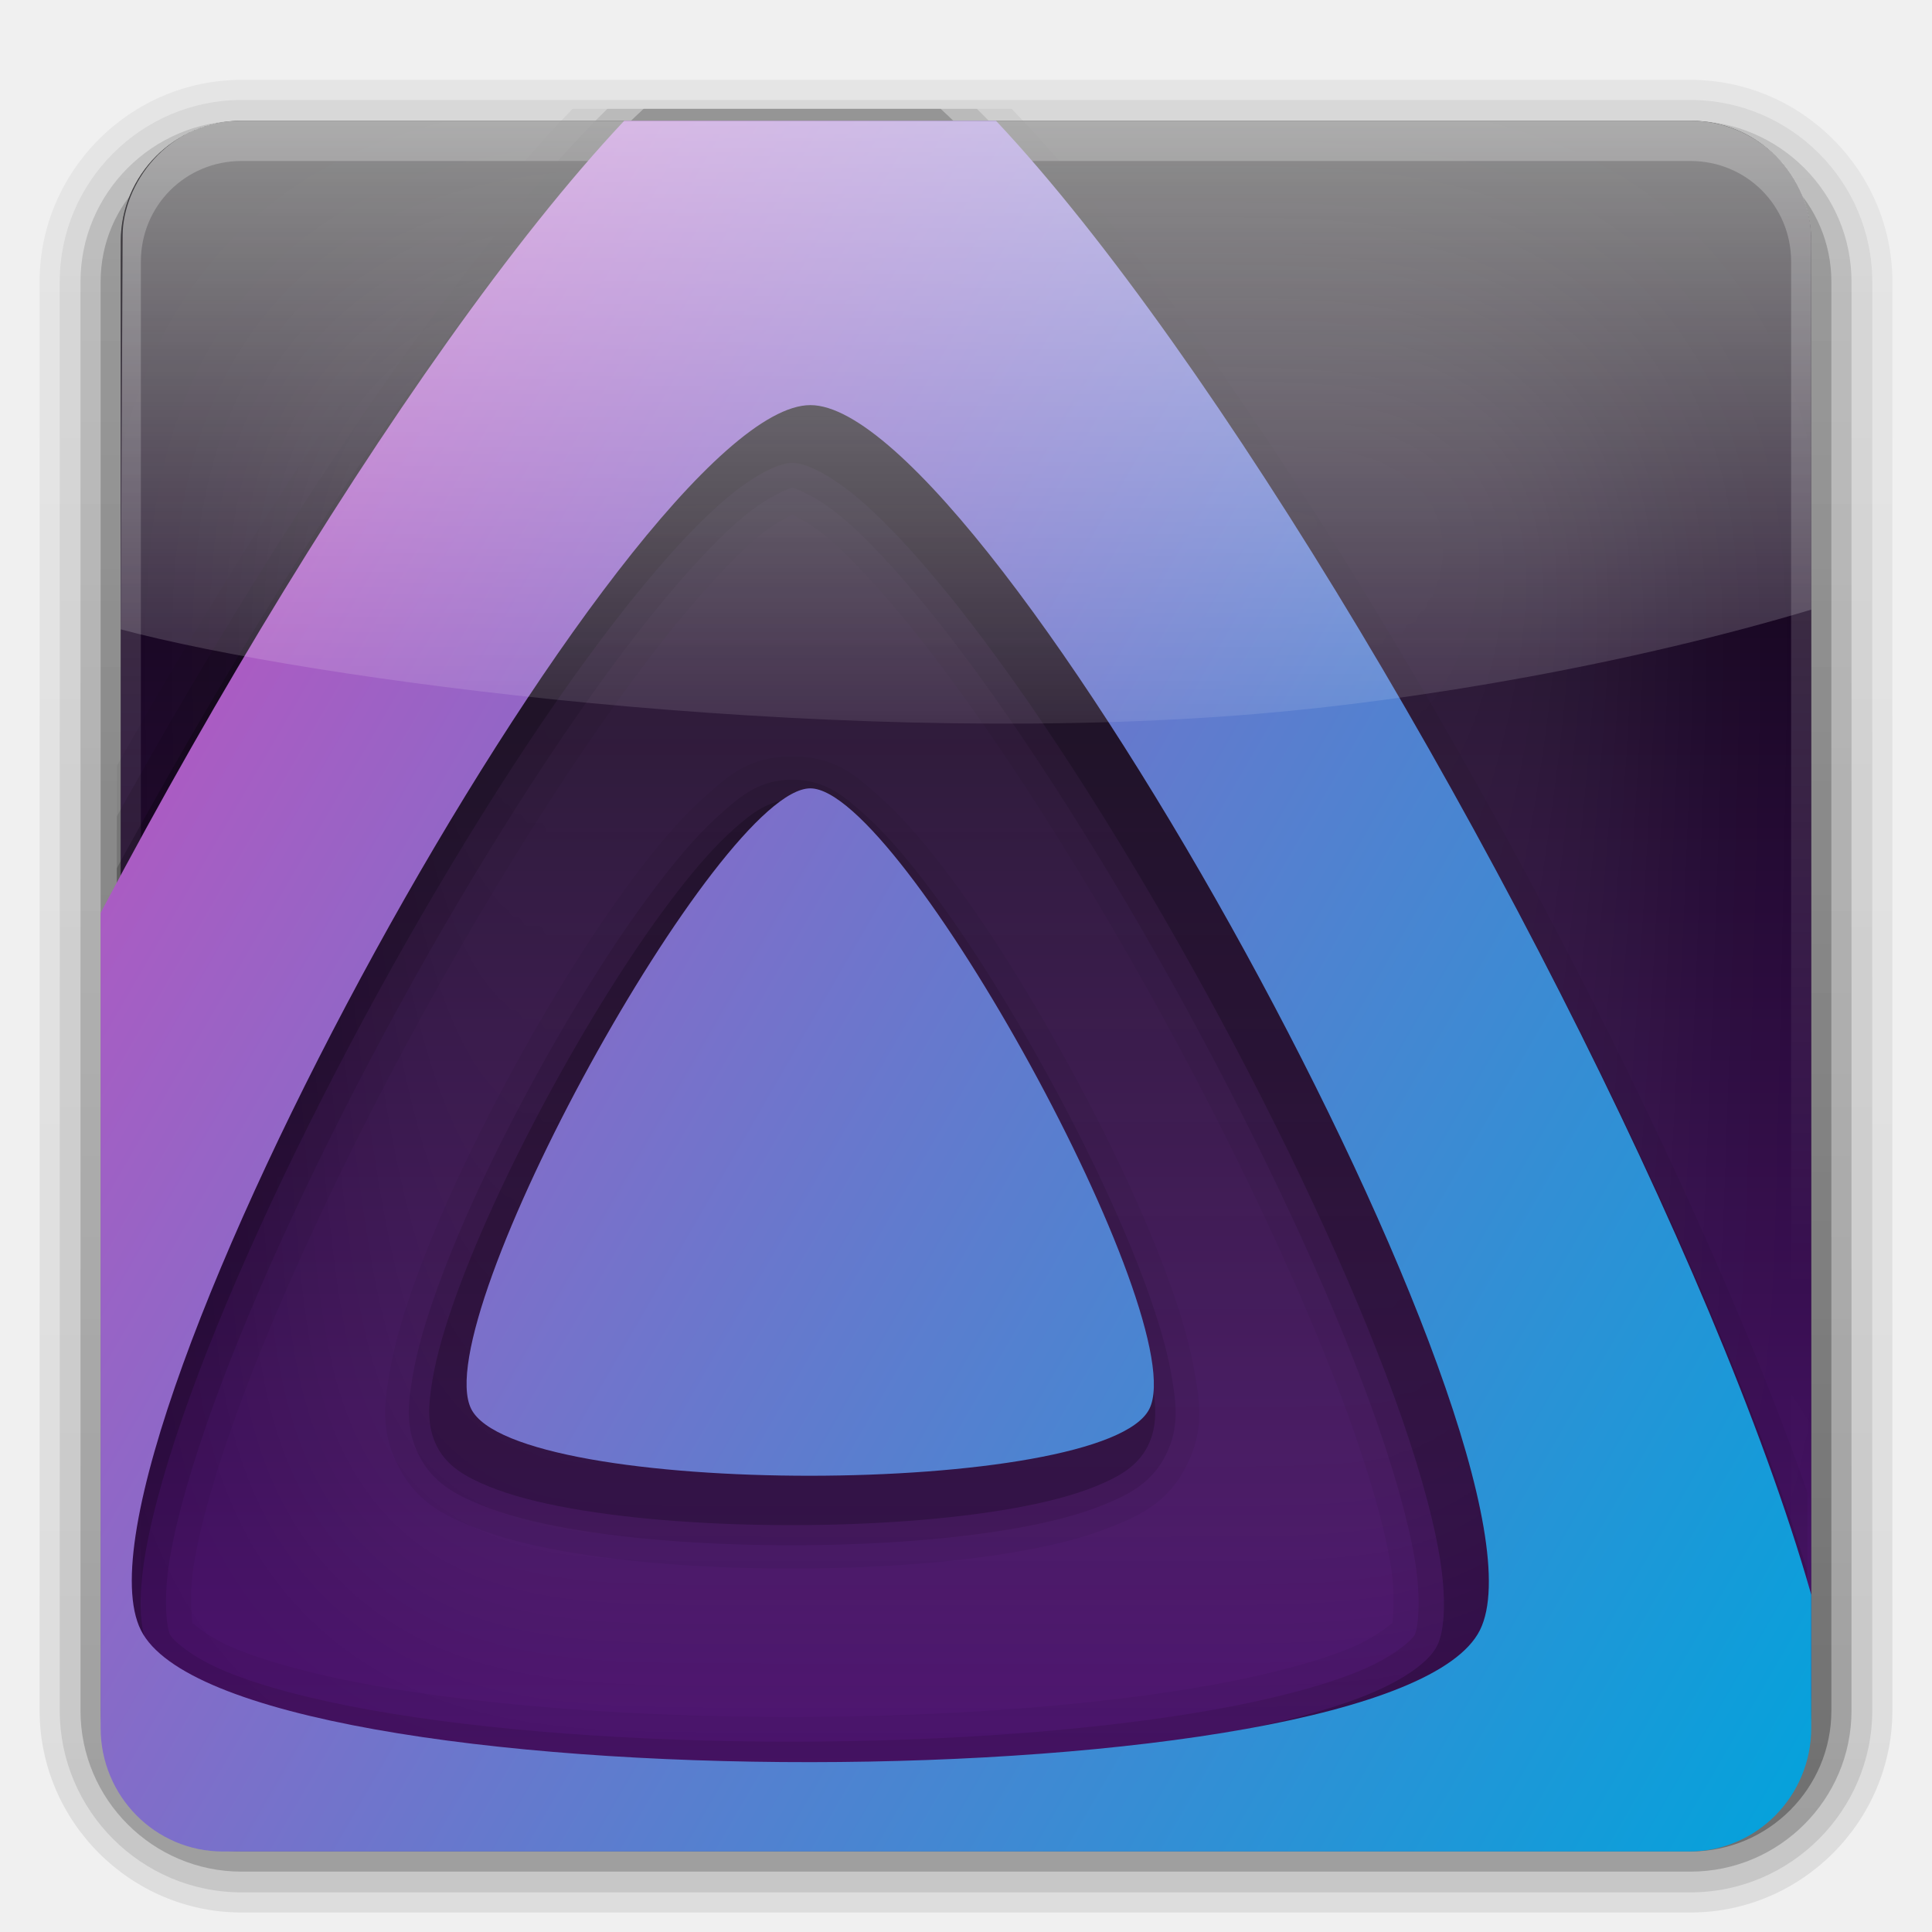
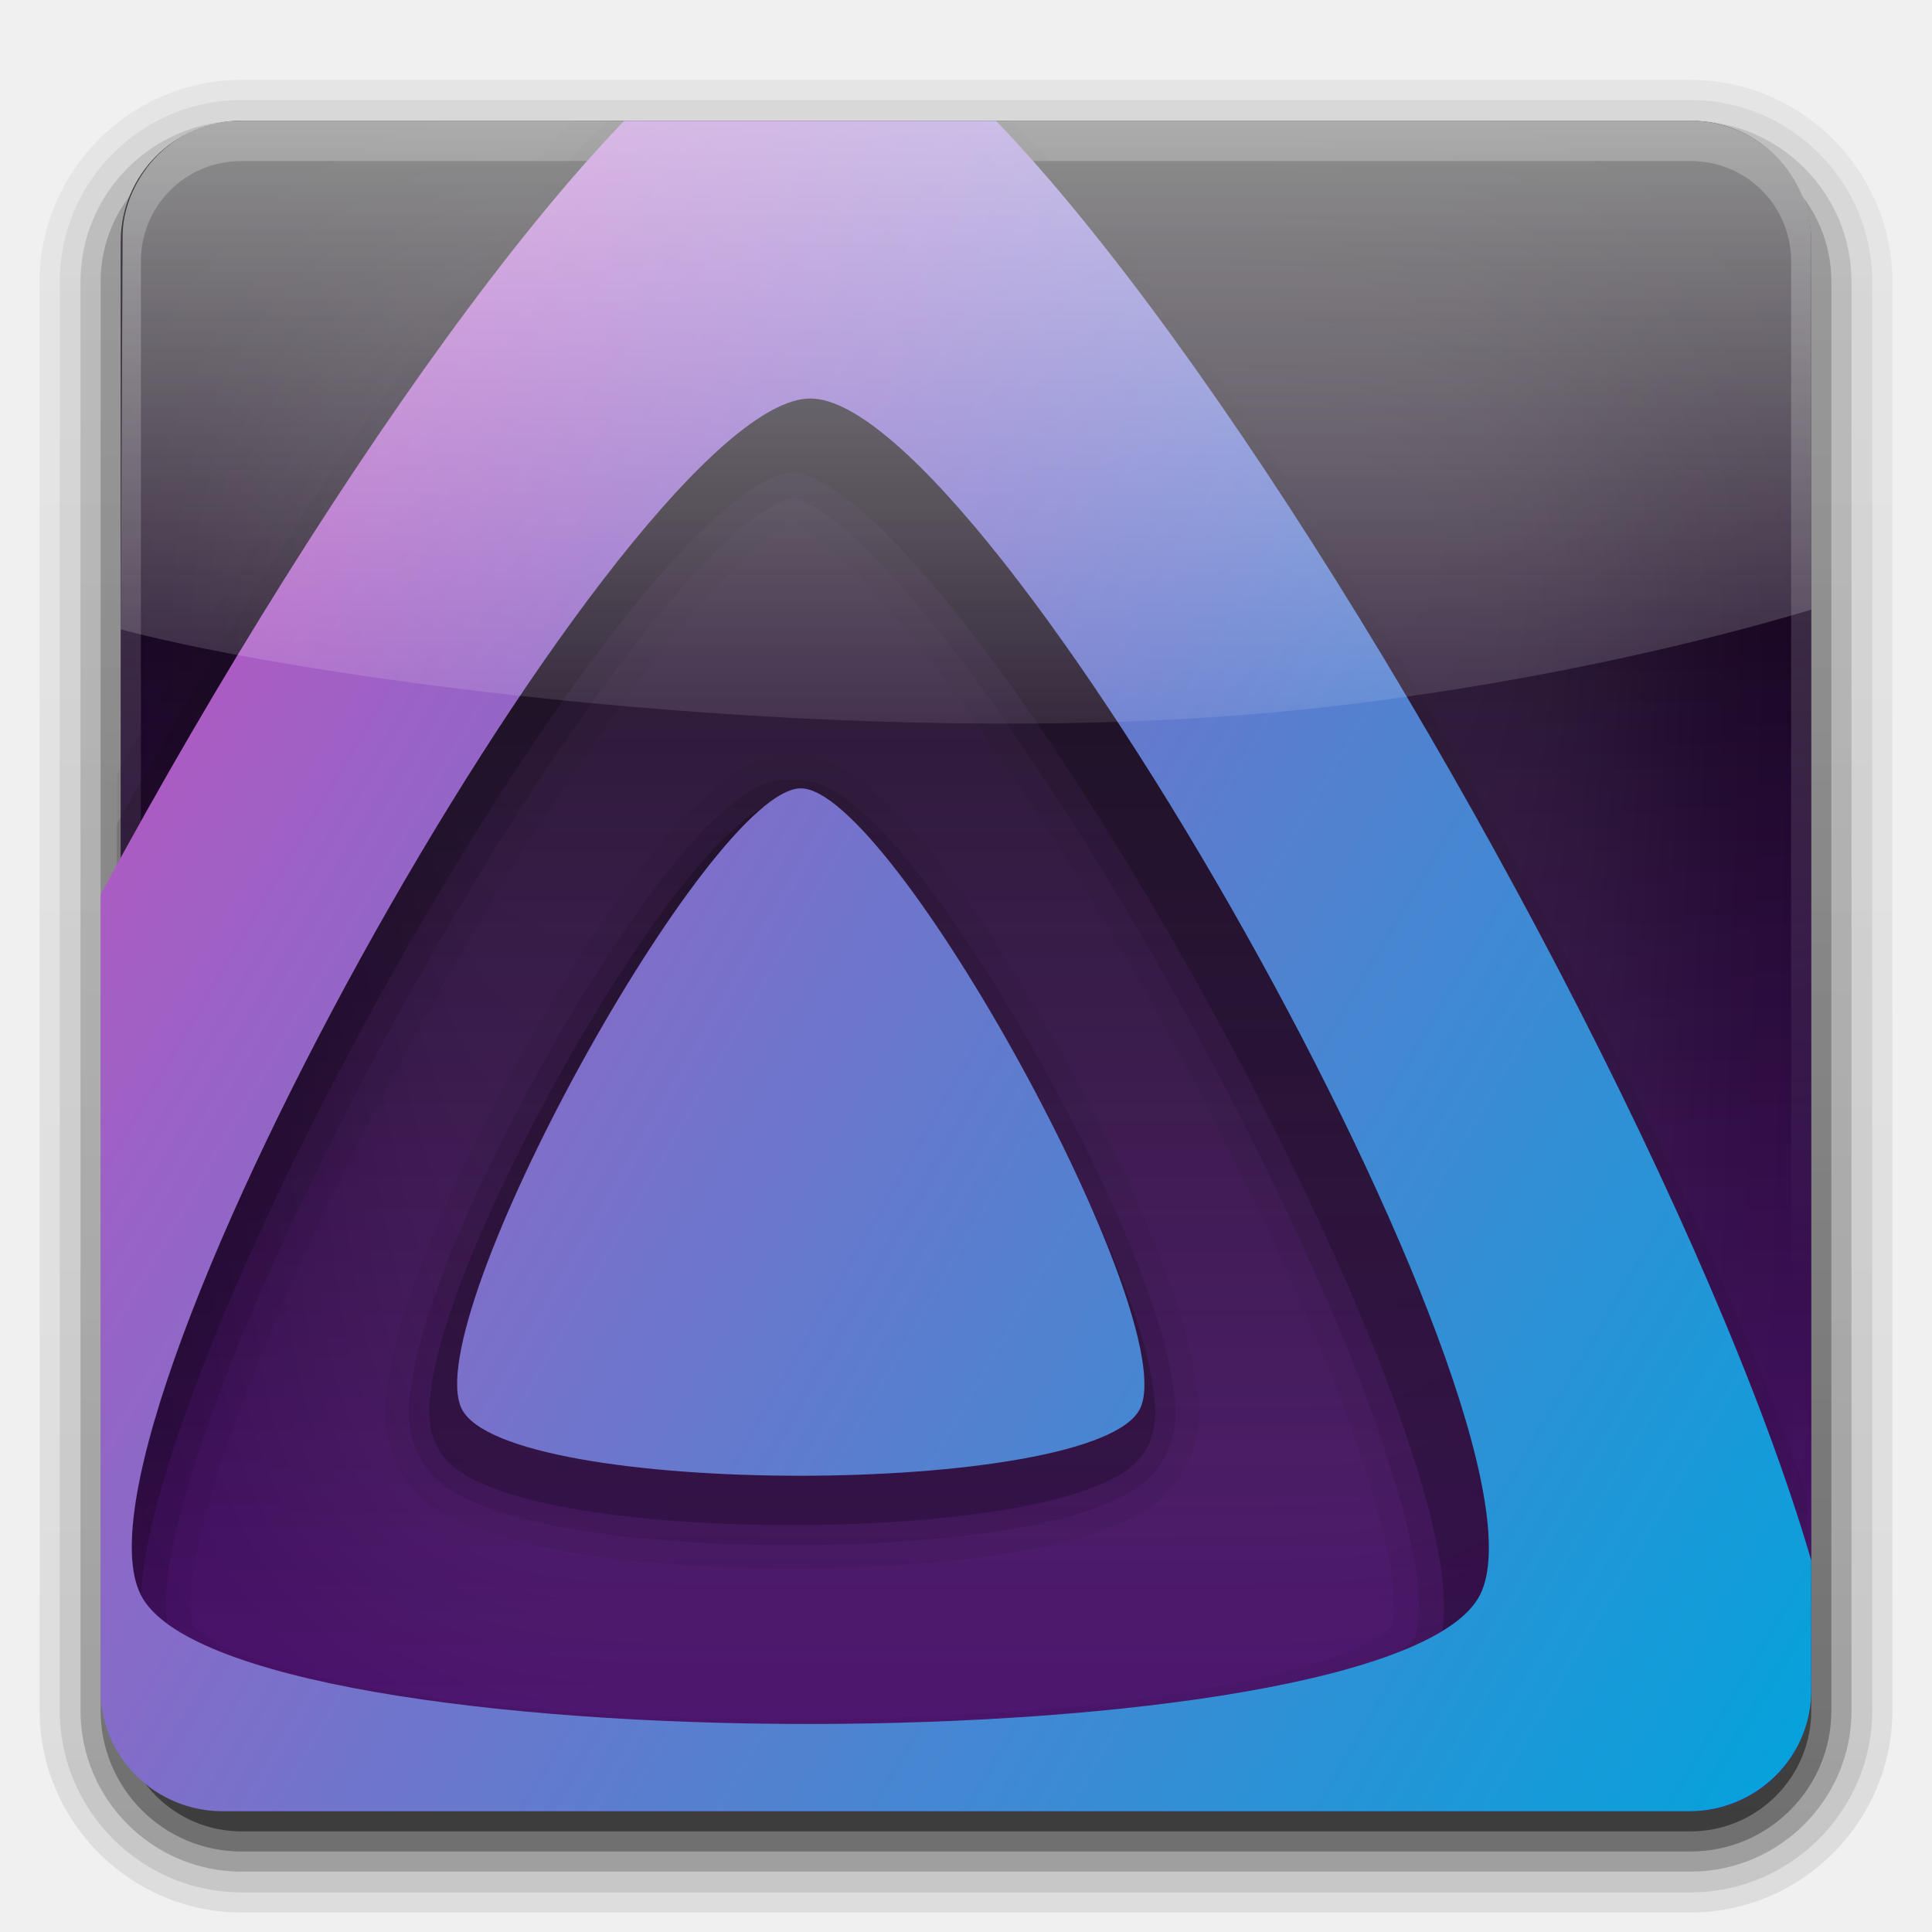
<svg xmlns="http://www.w3.org/2000/svg" xmlns:xlink="http://www.w3.org/1999/xlink" version="1.0" width="96" height="96" id="svg2408" xml:space="preserve">
  <defs id="defs2410">
    <linearGradient id="linearGradient15">
      <stop id="stop14" style="stop-color:#501474;stop-opacity:1;" offset="0" />
      <stop id="stop15" style="stop-color:#000000;stop-opacity:1;" offset="1" />
    </linearGradient>
    <linearGradient x1="45.448" y1="92.54" x2="45.448" y2="7.017" id="ButtonShadow" gradientUnits="userSpaceOnUse" gradientTransform="scale(1.005865,0.994169)">
      <stop id="stop3750" style="stop-color:#000000;stop-opacity:1" offset="0" />
      <stop id="stop3752" style="stop-color:#000000;stop-opacity:0.588" offset="1" />
    </linearGradient>
    <linearGradient id="linearGradient3737">
      <stop id="stop3739" style="stop-color:#ffffff;stop-opacity:1" offset="0" />
      <stop id="stop3741" style="stop-color:#ffffff;stop-opacity:0" offset="1" />
    </linearGradient>
    <filter color-interpolation-filters="sRGB" id="filter3174" x="-0.048" y="-0.048" width="1.095" height="1.097">
      <feGaussianBlur id="feGaussianBlur3176" stdDeviation="1.71" />
    </filter>
    <linearGradient x1="36.357" y1="6" x2="36.357" y2="63.893" id="linearGradient3188" xlink:href="#linearGradient3737" gradientUnits="userSpaceOnUse" />
    <filter x="-0.196" y="-0.196" width="1.392" height="1.392" color-interpolation-filters="sRGB" id="filter3794">
      <feGaussianBlur id="feGaussianBlur3796" stdDeviation="5.28" />
    </filter>
    <linearGradient x1="48" y1="20.221" x2="48" y2="138.661" id="linearGradient3613" xlink:href="#linearGradient3737" gradientUnits="userSpaceOnUse" />
    <radialGradient cx="48" cy="90.172" r="42" fx="48" fy="90.172" id="radialGradient3619" xlink:href="#linearGradient3737" gradientUnits="userSpaceOnUse" gradientTransform="matrix(1.157313,0,0,0.9959077,-7.551021,0.1971319)" />
    <clipPath id="clipPath3613">
      <rect width="84" height="84" rx="6" ry="6" x="6" y="6" id="rect3615" style="fill:#ffffff;fill-opacity:1;fill-rule:nonzero;stroke:none" />
    </clipPath>
    <linearGradient x1="45.448" y1="92.54" x2="45.448" y2="7.017" id="ButtonShadow-0" gradientUnits="userSpaceOnUse" gradientTransform="matrix(1.005865,0,0,0.994169,100,0)">
      <stop id="stop3750-8" style="stop-color:#000000;stop-opacity:1" offset="0" />
      <stop id="stop3752-5" style="stop-color:#000000;stop-opacity:0.588" offset="1" />
    </linearGradient>
    <linearGradient x1="32.251" y1="6.132" x2="32.251" y2="90.239" id="linearGradient3780" xlink:href="#ButtonShadow-0" gradientUnits="userSpaceOnUse" gradientTransform="matrix(1.02381,0,0,1.011905,-1.142857,-98.07143)" />
    <linearGradient x1="32.251" y1="6.132" x2="32.251" y2="90.239" id="linearGradient3772" xlink:href="#ButtonShadow-0" gradientUnits="userSpaceOnUse" gradientTransform="matrix(1.02381,0,0,1.011905,-1.142857,-98.07143)" />
    <linearGradient x1="32.251" y1="6.132" x2="32.251" y2="90.239" id="linearGradient3725" xlink:href="#ButtonShadow-0" gradientUnits="userSpaceOnUse" gradientTransform="matrix(1.02381,0,0,1.011905,-1.142857,-98.07143)" />
    <linearGradient x1="32.251" y1="6.132" x2="32.251" y2="90.239" id="linearGradient3721" xlink:href="#ButtonShadow-0" gradientUnits="userSpaceOnUse" gradientTransform="translate(0,-97)" />
    <linearGradient x1="32.251" y1="6.132" x2="32.251" y2="90.239" id="linearGradient3026" xlink:href="#ButtonShadow-0" gradientUnits="userSpaceOnUse" gradientTransform="matrix(1.02381,0,0,1.011905,-1.142857,-98.07143)" />
    <linearGradient x1="6" y1="48" x2="90" y2="48" id="linearGradient3849" xlink:href="#linearGradient15" gradientUnits="userSpaceOnUse" gradientTransform="translate(-96,0)" />
    <linearGradient id="linearGradient3843-5">
      <stop id="stop3845-0" style="stop-color:#65216c;stop-opacity:1" offset="0" />
      <stop id="stop3847-4" style="stop-color:#982ea4;stop-opacity:1" offset="1" />
    </linearGradient>
    <clipPath clipPathUnits="userSpaceOnUse" id="clipPath22">
      <rect width="84" height="84" rx="6" ry="6" x="-90" y="6" transform="rotate(-90)" id="rect22" style="display:inline;opacity:1;fill:url(#linearGradient22);fill-opacity:1;fill-rule:nonzero;stroke:none" />
    </clipPath>
    <linearGradient xlink:href="#linearGradient3843-5" id="linearGradient22" gradientUnits="userSpaceOnUse" gradientTransform="translate(-96)" x1="6" y1="48" x2="90" y2="48" />
    <clipPath clipPathUnits="userSpaceOnUse" id="clipPath23">
      <rect width="84" height="84" rx="6" ry="6" x="-90" y="6" transform="rotate(-90)" id="rect23" style="display:inline;opacity:1;fill:url(#linearGradient23);fill-opacity:1;fill-rule:nonzero;stroke:none" />
    </clipPath>
    <linearGradient xlink:href="#linearGradient3843-5" id="linearGradient23" gradientUnits="userSpaceOnUse" gradientTransform="translate(-96)" x1="6" y1="48" x2="90" y2="48" />
    <clipPath clipPathUnits="userSpaceOnUse" id="clipPath24">
      <rect width="84" height="84" rx="6" ry="6" x="-90" y="6" transform="rotate(-90)" id="rect24" style="display:inline;opacity:1;fill:url(#linearGradient24);fill-opacity:1;fill-rule:nonzero;stroke:none" />
    </clipPath>
    <linearGradient xlink:href="#linearGradient3843-5" id="linearGradient24" gradientUnits="userSpaceOnUse" gradientTransform="translate(-96)" x1="6" y1="48" x2="90" y2="48" />
-     <linearGradient y2="20.914" x2="19.249" y1="-1.478" x1="19.249" gradientTransform="matrix(2.333332,0,0,2.135959,-3.333335,-2.484996)" gradientUnits="userSpaceOnUse" id="linearGradient3053" xlink:href="#linearGradient3737" />
+     <linearGradient y2="20.914" x2="19.249" y1="-1.478" x1="19.249" gradientTransform="matrix(2.333332,0,0,2.135959,-3.333341,-2.484996)" gradientUnits="userSpaceOnUse" id="linearGradient3053" xlink:href="#linearGradient3737" />
    <linearGradient id="B" gradientUnits="userSpaceOnUse" x1="126.15" y1="219.32" x2="457.68" y2="410.73">
      <stop offset="0%" stop-color="#aa5cc3" id="stop1" />
      <stop offset="100%" stop-color="#00a4dc" id="stop2" />
    </linearGradient>
    <linearGradient xlink:href="#B" id="linearGradient1" gradientUnits="userSpaceOnUse" x1="126.15" y1="219.32" x2="457.68" y2="410.73" gradientTransform="matrix(0.3575522,0,0,0.3575522,-56.80888,-29.69158)" />
    <linearGradient xlink:href="#B" id="linearGradient2" gradientUnits="userSpaceOnUse" x1="126.15" y1="219.32" x2="457.68" y2="410.73" gradientTransform="matrix(0.3575522,0,0,0.3575522,-56.80888,-29.69158)" />
    <clipPath clipPathUnits="userSpaceOnUse" id="clipPath34">
      <rect width="119.471" height="118.082" rx="8.534" ry="8.434" x="-118.52" y="-14.253" transform="rotate(-90)" id="rect34" style="display:inline;fill:#527eb2;fill-opacity:1;fill-rule:nonzero;stroke:none;stroke-width:1.414" />
    </clipPath>
    <clipPath clipPathUnits="userSpaceOnUse" id="clipPath35">
      <rect width="119.471" height="118.082" rx="8.534" ry="8.434" x="-118.52" y="-14.253" transform="rotate(-90)" id="rect35" style="display:inline;fill:#527eb2;fill-opacity:1;fill-rule:nonzero;stroke:none;stroke-width:1.414" />
    </clipPath>
    <clipPath clipPathUnits="userSpaceOnUse" id="clipPath36">
      <rect width="119.471" height="118.082" rx="8.534" ry="8.434" x="-118.52" y="-14.253" transform="rotate(-90)" id="rect36" style="display:inline;fill:#527eb2;fill-opacity:1;fill-rule:nonzero;stroke:none;stroke-width:1.414" />
    </clipPath>
    <clipPath clipPathUnits="userSpaceOnUse" id="clipPath37">
      <rect width="119.471" height="118.082" rx="8.534" ry="8.434" x="-118.52" y="-14.253" transform="rotate(-90)" id="rect37" style="display:inline;fill:#527eb2;fill-opacity:1;fill-rule:nonzero;stroke:none;stroke-width:1.414" />
    </clipPath>
    <clipPath clipPathUnits="userSpaceOnUse" id="clipPath38">
      <rect width="118.477" height="118.477" rx="8.463" ry="8.463" x="-113.525" y="-22.747" transform="rotate(-90)" id="rect38" style="display:inline;fill:#000000;fill-opacity:1;fill-rule:nonzero;stroke:none;stroke-width:1.41" />
    </clipPath>
    <clipPath clipPathUnits="userSpaceOnUse" id="clipPath39">
      <rect width="118.477" height="118.477" rx="8.463" ry="8.463" x="-113.525" y="-22.747" transform="rotate(-90)" id="rect39" style="display:inline;fill:#000000;fill-opacity:1;fill-rule:nonzero;stroke:none;stroke-width:1.41" />
    </clipPath>
    <clipPath clipPathUnits="userSpaceOnUse" id="clipPath40">
      <rect width="118.477" height="118.477" rx="8.463" ry="8.463" x="-113.525" y="-22.747" transform="rotate(-90)" id="rect40" style="display:inline;fill:#000000;fill-opacity:1;fill-rule:nonzero;stroke:none;stroke-width:1.41" />
    </clipPath>
    <clipPath clipPathUnits="userSpaceOnUse" id="clipPath41">
      <rect width="118.477" height="118.477" rx="8.463" ry="8.463" x="-113.525" y="-22.747" transform="rotate(-90)" id="rect41" style="display:inline;fill:#000000;fill-opacity:1;fill-rule:nonzero;stroke:none;stroke-width:1.41" />
    </clipPath>
    <clipPath clipPathUnits="userSpaceOnUse" id="clipPath42">
      <rect width="118.477" height="118.477" rx="8.463" ry="8.463" x="-113.525" y="-22.747" transform="rotate(-90)" id="rect42" style="display:inline;fill:#000000;fill-opacity:1;fill-rule:nonzero;stroke:none;stroke-width:1.41" />
    </clipPath>
    <clipPath clipPathUnits="userSpaceOnUse" id="clipPath43">
      <rect width="118.477" height="118.477" rx="8.463" ry="8.463" x="-113.525" y="-22.747" transform="rotate(-90)" id="rect43" style="display:inline;fill:#000000;fill-opacity:1;fill-rule:nonzero;stroke:none;stroke-width:1.41" />
    </clipPath>
  </defs>
  <g id="layer3" style="display:inline">
    <path d="m 12,-95.031 c -5.511,0 -10.031,4.52 -10.031,10.031 v 71 c 0,5.511 4.52,10.031 10.031,10.031 h 72 c 5.511,0 10.031,-4.52 10.031,-10.031 v -71 c 0,-5.511 -4.52,-10.031 -10.031,-10.031 z" transform="scale(1,-1)" id="path3786" style="display:inline;opacity:0.08;fill:url(#linearGradient3026);fill-opacity:1;fill-rule:nonzero;stroke:none" />
    <path d="m 12,-94.031 c -4.972,0 -9.031,4.06 -9.031,9.031 v 71 c 0,4.972 4.06,9.031 9.031,9.031 h 72 c 4.972,0 9.031,-4.06 9.031,-9.031 v -71 c 0,-4.972 -4.06,-9.031 -9.031,-9.031 z" transform="scale(1,-1)" id="path3778" style="display:inline;opacity:0.1;fill:url(#linearGradient3780);fill-opacity:1;fill-rule:nonzero;stroke:none" />
    <path d="m 12,-93 c -4.409,0 -8,3.591 -8,8 v 71 c 0,4.409 3.591,8 8,8 h 72 c 4.409,0 8,-3.591 8,-8 v -71 c 0,-4.409 -3.591,-8 -8,-8 z" transform="scale(1,-1)" id="path3770" style="display:inline;opacity:0.2;fill:url(#linearGradient3772);fill-opacity:1;fill-rule:nonzero;stroke:none" />
    <rect width="86" height="85" rx="7" ry="7" x="5" y="-92" transform="scale(1,-1)" id="rect3723" style="display:inline;opacity:0.3;fill:url(#linearGradient3725);fill-opacity:1;fill-rule:nonzero;stroke:none" />
    <rect width="84" height="84" rx="6" ry="6" x="6" y="-91" transform="scale(1,-1)" id="rect3716" style="display:inline;opacity:0.45;fill:url(#linearGradient3721);fill-opacity:1;fill-rule:nonzero;stroke:none" />
  </g>
  <g id="layer1" style="display:inline">
    <rect width="84" height="84" rx="6" ry="6" x="-90" y="6" transform="rotate(-90)" id="rect2419" style="display:inline;fill:url(#linearGradient3849);fill-opacity:1;fill-rule:nonzero;stroke:none" />
    <path d="M 12,6 C 8.676,6 6,8.676 6,12 v 2 68 2 c 0,0.335 0.041,0.651 0.094,0.969 0.049,0.296 0.097,0.597 0.188,0.875 0.01,0.03 0.021,0.064 0.031,0.094 0.099,0.288 0.235,0.547 0.375,0.812 0.145,0.274 0.316,0.536 0.5,0.781 0.184,0.246 0.374,0.473 0.594,0.688 0.44,0.428 0.943,0.815 1.5,1.094 0.279,0.14 0.573,0.247 0.875,0.344 -0.256,-0.1 -0.487,-0.236 -0.719,-0.375 -0.007,-0.004 -0.024,0.004 -0.031,0 -0.032,-0.019 -0.062,-0.043 -0.094,-0.062 -0.12,-0.077 -0.231,-0.164 -0.344,-0.25 -0.106,-0.081 -0.213,-0.161 -0.312,-0.25 C 8.478,88.557 8.309,88.373 8.156,88.188 8.049,88.057 7.938,87.922 7.844,87.781 7.819,87.743 7.805,87.695 7.781,87.656 7.716,87.553 7.651,87.452 7.594,87.344 7.493,87.149 7.388,86.928 7.312,86.719 7.305,86.697 7.289,86.678 7.281,86.656 7.249,86.564 7.245,86.469 7.219,86.375 7.188,86.268 7.148,86.172 7.125,86.062 7.052,85.721 7,85.364 7,85 V 83 15 13 C 7,10.218 9.218,8 12,8 h 2 68 2 c 2.782,0 5,2.218 5,5 v 2 68 2 c 0,0.364 -0.052,0.721 -0.125,1.062 -0.044,0.207 -0.088,0.398 -0.156,0.594 -0.008,0.022 -0.023,0.041 -0.031,0.062 -0.063,0.174 -0.138,0.367 -0.219,0.531 -0.042,0.083 -0.079,0.17 -0.125,0.25 -0.055,0.097 -0.127,0.188 -0.188,0.281 -0.094,0.141 -0.205,0.276 -0.312,0.406 -0.143,0.174 -0.303,0.347 -0.469,0.5 -0.011,0.01 -0.02,0.021 -0.031,0.031 -0.138,0.126 -0.285,0.234 -0.438,0.344 -0.103,0.073 -0.204,0.153 -0.312,0.219 -0.007,0.004 -0.024,-0.004 -0.031,0 -0.232,0.139 -0.463,0.275 -0.719,0.375 0.302,-0.097 0.596,-0.204 0.875,-0.344 0.557,-0.279 1.06,-0.666 1.5,-1.094 0.22,-0.214 0.409,-0.442 0.594,-0.688 0.184,-0.246 0.355,-0.508 0.5,-0.781 0.14,-0.265 0.276,-0.525 0.375,-0.812 0.01,-0.031 0.021,-0.063 0.031,-0.094 0.09,-0.278 0.139,-0.579 0.188,-0.875 C 89.959,84.651 90,84.335 90,84 V 82 14 12 C 90,8.676 87.324,6 84,6 Z" id="rect3728" style="display:inline;opacity:0.25;fill:url(#linearGradient3188);fill-opacity:1;fill-rule:nonzero;stroke:none" />
    <path d="M 12,90 C 8.676,90 6,87.324 6,84 V 82 14 12 c 0,-0.335 0.041,-0.651 0.094,-0.969 0.049,-0.296 0.097,-0.597 0.188,-0.875 C 6.291,10.126 6.302,10.093 6.312,10.062 6.411,9.775 6.547,9.515 6.688,9.25 6.832,8.976 7.003,8.714 7.188,8.469 7.372,8.223 7.561,7.995 7.781,7.781 8.221,7.353 8.724,6.967 9.281,6.688 9.56,6.548 9.855,6.441 10.156,6.344 9.9,6.444 9.67,6.58 9.438,6.719 c -0.007,0.004 -0.024,-0.004 -0.031,0 -0.032,0.019 -0.062,0.043 -0.094,0.062 -0.12,0.077 -0.231,0.164 -0.344,0.25 -0.106,0.081 -0.213,0.161 -0.312,0.25 C 8.478,7.443 8.309,7.627 8.156,7.812 8.049,7.943 7.938,8.078 7.844,8.219 7.819,8.257 7.805,8.305 7.781,8.344 7.716,8.447 7.651,8.548 7.594,8.656 7.493,8.851 7.388,9.072 7.312,9.281 7.305,9.303 7.289,9.322 7.281,9.344 7.249,9.436 7.245,9.531 7.219,9.625 7.188,9.732 7.148,9.828 7.125,9.938 7.052,10.279 7,10.636 7,11 v 2 68 2 c 0,2.782 2.218,5 5,5 h 2 68 2 c 2.782,0 5,-2.218 5,-5 V 81 13 11 C 89,10.636 88.948,10.279 88.875,9.938 88.831,9.731 88.787,9.54 88.719,9.344 88.711,9.322 88.695,9.303 88.688,9.281 88.625,9.108 88.549,8.914 88.469,8.75 88.427,8.667 88.39,8.58 88.344,8.5 88.289,8.403 88.217,8.312 88.156,8.219 88.062,8.078 87.951,7.943 87.844,7.812 87.701,7.638 87.541,7.466 87.375,7.312 87.364,7.302 87.355,7.291 87.344,7.281 87.205,7.156 87.059,7.047 86.906,6.938 86.804,6.864 86.702,6.784 86.594,6.719 c -0.007,-0.004 -0.024,0.004 -0.031,0 -0.232,-0.139 -0.463,-0.275 -0.719,-0.375 0.302,0.097 0.596,0.204 0.875,0.344 0.557,0.279 1.06,0.666 1.5,1.094 0.22,0.214 0.409,0.442 0.594,0.688 0.184,0.246 0.355,0.508 0.5,0.781 0.14,0.265 0.276,0.525 0.375,0.812 0.01,0.031 0.021,0.063 0.031,0.094 0.09,0.278 0.139,0.579 0.188,0.875 C 89.959,11.349 90,11.665 90,12 v 2 68 2 c 0,3.324 -2.676,6 -6,6 z" id="path3615" style="display:inline;opacity:0.1;fill:url(#radialGradient3619);fill-opacity:1;fill-rule:nonzero;stroke:none" />
  </g>
  <g id="layer5" style="display:inline">
    <rect width="66" height="66" rx="12" ry="12" x="15" y="15" clip-path="url(#clipPath3613)" id="rect3171" style="display:inline;opacity:0.1;fill:url(#linearGradient3613);fill-opacity:1;fill-rule:nonzero;stroke:#ffffff;stroke-width:0.5;stroke-linecap:round;stroke-linejoin:miter;stroke-miterlimit:4;stroke-dasharray:none;stroke-dashoffset:0;stroke-opacity:1;filter:url(#filter3794)" />
  </g>
  <g id="g8" style="fill:#000000;fill-opacity:1" transform="translate(-0.1961761,-0.5924182)">
    <path id="path5" clip-path="url(#clipPath43)" style="opacity:0.1;fill:#000000;fill-opacity:1;stroke-width:0.358" d="m 24.594,42.064 c -2.293,0 -3.605,1.139 -4.99,2.363 -1.386,1.224 -2.767,2.801 -4.207,4.664 -2.88,3.727 -5.953,8.6 -8.74,13.68 -2.788,5.08 -5.275,10.338 -6.916,14.869 -0.82,2.266 -1.433,4.341 -1.752,6.225 -0.319,1.884 -0.539,3.594 0.422,5.52 0.994,1.992 2.638,2.804 4.373,3.514 1.735,0.71 3.758,1.216 6.043,1.625 4.57,0.817 10.169,1.197 15.783,1.193 5.614,-0.004 11.208,-0.392 15.771,-1.211 2.282,-0.41 4.301,-0.917 6.031,-1.623 1.73,-0.706 3.371,-1.504 4.365,-3.5 0.962,-1.931 0.728,-3.625 0.406,-5.502 -0.322,-1.877 -0.935,-3.948 -1.756,-6.211 -1.642,-4.525 -4.129,-9.784 -6.914,-14.867 -2.785,-5.083 -5.852,-9.963 -8.729,-13.695 -1.438,-1.866 -2.815,-3.445 -4.199,-4.672 -1.384,-1.227 -2.693,-2.368 -4.988,-2.371 a 3.103,3.103 0 0 0 -0.004,0 z" transform="matrix(0.7089976,0,0,0.7089976,22.12747,9.511265)" />
    <path id="path6" clip-path="url(#clipPath42)" style="opacity:0.2;fill:#000000;fill-opacity:1;stroke:#000000;stroke-width:0.358;stroke-opacity:0" d="m 24.594,43.475 c -1.607,0 -2.777,0.883 -4.055,2.012 -1.277,1.129 -2.619,2.65 -4.025,4.469 -2.812,3.638 -5.859,8.466 -8.619,13.494 -2.76,5.029 -5.223,10.243 -6.826,14.672 -0.802,2.214 -1.391,4.228 -1.688,5.98 -0.296,1.752 -0.408,3.251 0.291,4.652 0.717,1.438 2.058,2.188 3.646,2.838 1.589,0.65 3.535,1.146 5.758,1.543 4.445,0.795 9.984,1.176 15.531,1.172 5.548,-0.004 11.084,-0.393 15.523,-1.189 2.22,-0.398 4.163,-0.894 5.748,-1.541 1.585,-0.647 2.919,-1.386 3.635,-2.822 0.697,-1.4 0.579,-2.889 0.279,-4.635 -0.299,-1.746 -0.891,-3.755 -1.693,-5.967 -1.605,-4.423 -4.065,-9.64 -6.822,-14.672 -2.757,-5.032 -5.801,-9.866 -8.609,-13.51 -1.404,-1.822 -2.744,-3.347 -4.02,-4.479 -1.276,-1.131 -2.445,-2.016 -4.053,-2.018 a 1.691,1.691 0 0 0 -0.002,0 z" transform="matrix(0.7089976,0,0,0.7089976,22.12747,9.511265)" />
    <path id="path9" clip-path="url(#clipPath41)" style="opacity:0.05;fill:#000000;fill-opacity:1;stroke-width:0.358" d="m 24.594,40.434 c -3.086,0 -4.56,1.437 -6.07,2.771 -1.511,1.335 -2.936,2.974 -4.416,4.889 -2.96,3.829 -6.061,8.754 -8.881,13.893 -2.82,5.138 -5.336,10.45 -7.02,15.1 -0.842,2.325 -1.482,4.472 -1.826,6.508 -0.344,2.036 -0.695,3.987 0.568,6.52 1.314,2.633 3.312,3.516 5.217,4.295 1.905,0.779 4.016,1.299 6.373,1.721 4.714,0.843 10.38,1.223 16.07,1.219 5.69,-0.004 11.352,-0.392 16.059,-1.236 2.353,-0.422 4.461,-0.942 6.359,-1.717 1.899,-0.775 3.892,-1.64 5.209,-4.283 1.267,-2.544 0.902,-4.478 0.555,-6.506 -0.348,-2.028 -0.988,-4.171 -1.83,-6.492 C 49.276,72.471 46.762,67.161 43.945,62.02 41.129,56.878 38.033,51.948 35.078,48.113 33.601,46.196 32.176,44.554 30.668,43.217 29.159,41.879 27.689,40.437 24.6,40.434 a 4.734,4.734 0 0 0 -0.006,0 z" transform="matrix(0.7089976,0,0,0.7089976,22.12747,9.511265)" />
-     <path id="path7" clip-path="url(#clipPath40)" style="opacity:0.2;fill:#000000;fill-opacity:1;stroke-width:0.358" d="m 24.594,-10.758 c -2.924,0 -6.059,1.937 -9.605,5.07 C 11.442,-2.554 7.515,1.875 3.375,7.232 -4.906,17.947 -14.022,32.369 -22.26,47.377 c -8.238,15.008 -15.591,30.594 -20.32,43.65 -2.365,6.528 -4.076,12.421 -4.908,17.332 -0.832,4.911 -0.858,8.846 0.516,11.604 1.386,2.783 4.567,4.871 8.945,6.662 4.378,1.791 10.028,3.25 16.551,4.416 13.045,2.332 29.574,3.478 46.107,3.465 16.533,-0.013 33.058,-1.187 46.09,-3.525 6.516,-1.169 12.155,-2.626 16.523,-4.408 4.368,-1.782 7.538,-3.847 8.914,-6.607 1.363,-2.736 1.325,-6.649 0.486,-11.545 C 95.806,103.524 94.09,97.64 91.723,91.117 86.988,78.071 79.638,62.479 71.406,47.457 63.175,32.436 54.069,17.995 45.797,7.264 41.661,1.898 37.736,-2.539 34.193,-5.678 30.65,-8.817 27.518,-10.758 24.594,-10.758 Z m 0.008,30.617 c 0.989,0 2.853,0.92 5.029,2.848 2.176,1.927 4.693,4.761 7.357,8.217 5.329,6.912 11.265,16.312 16.621,26.086 5.356,9.774 10.137,19.93 13.189,28.342 1.526,4.206 2.62,7.978 3.139,11.01 0.519,3.032 0.389,5.319 -0.148,6.398 -0.525,1.054 -2.19,2.33 -4.855,3.418 -2.666,1.088 -6.258,2.028 -10.443,2.779 -8.371,1.503 -19.119,2.271 -29.863,2.279 -10.744,0.008 -21.496,-0.744 -29.875,-2.242 -4.19,-0.749 -7.788,-1.69 -10.459,-2.783 -2.671,-1.093 -4.343,-2.376 -4.879,-3.451 -0.548,-1.1 -0.681,-3.397 -0.166,-6.438 0.515,-3.04 1.604,-6.819 3.129,-11.027 C -14.574,76.878 -9.788,66.726 -4.428,56.961 0.932,47.196 6.872,37.807 12.205,30.906 c 2.667,-3.451 5.186,-6.279 7.363,-8.203 2.177,-1.924 4.043,-2.844 5.033,-2.844 z" transform="matrix(0.7089976,0,0,0.7089976,22.12747,9.511265)" />
-     <path id="path8" clip-path="url(#clipPath39)" style="opacity:0.1;fill:#000000;fill-opacity:1;stroke:#000000;stroke-width:0.358;stroke-opacity:0" d="m 24.594,-12.508 c -3.775,0 -7.084,2.256 -10.764,5.508 C 10.15,-3.748 6.173,0.75 1.99,6.162 -6.376,16.986 -15.523,31.462 -23.795,46.533 c -8.272,15.071 -15.656,30.714 -20.432,43.898 -2.388,6.592 -4.129,12.562 -4.988,17.637 -0.859,5.074 -1.021,9.268 0.676,12.676 1.729,3.472 5.288,5.634 9.848,7.5 4.56,1.866 10.306,3.34 16.906,4.52 13.2,2.36 29.802,3.506 46.418,3.492 16.616,-0.013 33.211,-1.186 46.396,-3.553 6.593,-1.183 12.328,-2.654 16.877,-4.51 4.549,-1.855 8.096,-3.994 9.818,-7.449 1.691,-3.394 1.511,-7.563 0.645,-12.621 -0.867,-5.058 -2.61,-11.016 -5,-17.602 C 88.589,77.349 81.207,61.701 72.941,46.617 64.676,31.533 55.541,17.036 47.184,6.195 43.005,0.775 39.032,-3.731 35.355,-6.988 31.679,-10.246 28.372,-12.508 24.594,-12.508 Z m 0.008,34.117 c 0.137,0 1.827,0.599 3.869,2.408 2.042,1.809 4.511,4.574 7.133,7.975 5.244,6.802 11.149,16.148 16.471,25.859 5.322,9.711 10.074,19.812 13.08,28.098 1.503,4.143 2.565,7.84 3.057,10.709 0.491,2.869 0.222,4.899 0.012,5.32 -0.179,0.359 -1.464,1.564 -3.949,2.578 -2.485,1.014 -5.985,1.94 -10.094,2.678 -8.218,1.475 -18.893,2.242 -29.555,2.25 -10.662,0.008 -21.342,-0.744 -29.566,-2.215 -4.112,-0.735 -7.614,-1.659 -10.104,-2.678 -2.49,-1.019 -3.782,-2.227 -3.975,-2.613 -0.224,-0.45 -0.493,-2.487 -0.006,-5.363 0.487,-2.877 1.547,-6.578 3.049,-10.723 3.003,-8.29 7.757,-18.386 13.082,-28.088 5.326,-9.702 11.238,-19.037 16.486,-25.828 2.624,-3.396 5.093,-6.157 7.137,-7.963 2.043,-1.806 3.735,-2.404 3.873,-2.404 z" transform="matrix(0.7089976,0,0,0.7089976,22.12747,9.511265)" />
-     <path id="path10" clip-path="url(#clipPath38)" style="opacity:0.05;fill:#000000;fill-opacity:1;stroke:#000000;stroke-width:0.358;stroke-opacity:0" d="m 24.594,-14.238 c -4.617,0 -8.097,2.572 -11.91,5.941 C 8.871,-4.928 4.846,-0.363 0.621,5.104 -7.829,16.036 -17.006,30.567 -25.312,45.701 c -8.307,15.134 -15.72,30.831 -20.541,44.141 -2.411,6.655 -4.18,12.702 -5.066,17.938 -0.887,5.236 -1.185,9.685 0.832,13.736 2.068,4.152 6.002,6.391 10.742,8.33 4.74,1.939 10.579,3.427 17.256,4.621 13.353,2.387 30.028,3.533 46.725,3.52 16.697,-0.014 33.364,-1.186 46.701,-3.58 6.669,-1.197 12.497,-2.683 17.225,-4.611 4.727,-1.928 8.648,-4.137 10.713,-8.279 2.015,-4.044 1.695,-8.465 0.801,-13.684 C 99.18,102.613 97.409,96.578 94.996,89.93 90.171,76.633 82.759,60.931 74.459,45.785 66.159,30.639 56.993,16.088 48.553,5.139 44.332,-0.336 40.311,-4.908 36.502,-8.283 32.693,-11.658 29.215,-14.238 24.594,-14.238 Z m 0.008,37.578 c -0.707,0 0.813,0.281 2.723,1.973 1.909,1.691 4.328,4.39 6.908,7.736 5.161,6.693 11.037,15.986 16.324,25.635 5.288,9.649 10.01,19.695 12.971,27.855 1.481,4.08 2.515,7.702 2.979,10.41 0.464,2.709 0.054,4.486 0.168,4.258 0.163,-0.328 -0.748,0.807 -3.055,1.748 -2.307,0.941 -5.711,1.852 -9.744,2.576 -8.066,1.448 -18.671,2.215 -29.252,2.223 -10.581,0.008 -21.189,-0.744 -29.26,-2.188 -4.035,-0.722 -7.442,-1.631 -9.752,-2.576 -2.31,-0.945 -3.228,-2.077 -3.082,-1.783 0.096,0.193 -0.309,-1.588 0.15,-4.303 0.46,-2.715 1.492,-6.34 2.971,-10.422 2.958,-8.164 7.681,-18.206 12.973,-27.846 5.291,-9.64 11.173,-18.919 16.338,-25.602 2.582,-3.341 5.003,-6.036 6.914,-7.725 1.911,-1.689 3.43,-1.971 2.727,-1.971 z" transform="matrix(0.7089976,0,0,0.7089976,22.12747,9.511265)" />
+     <path id="path7" clip-path="url(#clipPath40)" style="opacity:0.2;fill:#000000;fill-opacity:1;stroke-width:0.358" d="m 24.594,-10.758 c -2.924,0 -6.059,1.937 -9.605,5.07 C 11.442,-2.554 7.515,1.875 3.375,7.232 -4.906,17.947 -14.022,32.369 -22.26,47.377 c -8.238,15.008 -15.591,30.594 -20.32,43.65 -2.365,6.528 -4.076,12.421 -4.908,17.332 -0.832,4.911 -0.858,8.846 0.516,11.604 1.386,2.783 4.567,4.871 8.945,6.662 4.378,1.791 10.028,3.25 16.551,4.416 13.045,2.332 29.574,3.478 46.107,3.465 16.533,-0.013 33.058,-1.187 46.09,-3.525 6.516,-1.169 12.155,-2.626 16.523,-4.408 4.368,-1.782 7.538,-3.847 8.914,-6.607 1.363,-2.736 1.325,-6.649 0.486,-11.545 C 95.806,103.524 94.09,97.64 91.723,91.117 86.988,78.071 79.638,62.479 71.406,47.457 63.175,32.436 54.069,17.995 45.797,7.264 41.661,1.898 37.736,-2.539 34.193,-5.678 30.65,-8.817 27.518,-10.758 24.594,-10.758 Z m 0.008,30.617 c 0.989,0 2.853,0.92 5.029,2.848 2.176,1.927 4.693,4.761 7.357,8.217 5.329,6.912 11.265,16.312 16.621,26.086 5.356,9.774 10.137,19.93 13.189,28.342 1.526,4.206 2.62,7.978 3.139,11.01 0.519,3.032 0.389,5.319 -0.148,6.398 -0.525,1.054 -2.19,2.33 -4.855,3.418 -2.666,1.088 -6.258,2.028 -10.443,2.779 -8.371,1.503 -19.119,2.271 -29.863,2.279 -10.744,0.008 -21.496,-0.744 -29.875,-2.242 -4.19,-0.749 -7.788,-1.69 -10.459,-2.783 -2.671,-1.093 -4.343,-2.376 -4.879,-3.451 -0.548,-1.1 -0.681,-3.397 -0.166,-6.438 0.515,-3.04 1.604,-6.819 3.129,-11.027 C -14.574,76.878 -9.788,66.726 -4.428,56.961 0.932,47.196 6.872,37.807 12.205,30.906 c 2.667,-3.451 5.186,-6.279 7.363,-8.203 2.177,-1.924 4.043,-2.844 5.033,-2.844 z" transform="matrix(0.7089976,0,0,0.7047497,22.12747,10.08264)" />
+     <path id="path8" clip-path="url(#clipPath39)" style="opacity:0.1;fill:#000000;fill-opacity:1;stroke:#000000;stroke-width:0.358;stroke-opacity:0" d="m 24.594,-12.508 c -3.775,0 -7.084,2.256 -10.764,5.508 C 10.15,-3.748 6.173,0.75 1.99,6.162 -6.376,16.986 -15.523,31.462 -23.795,46.533 c -8.272,15.071 -15.656,30.714 -20.432,43.898 -2.388,6.592 -4.129,12.562 -4.988,17.637 -0.859,5.074 -1.021,9.268 0.676,12.676 1.729,3.472 5.288,5.634 9.848,7.5 4.56,1.866 10.306,3.34 16.906,4.52 13.2,2.36 29.802,3.506 46.418,3.492 16.616,-0.013 33.211,-1.186 46.396,-3.553 6.593,-1.183 12.328,-2.654 16.877,-4.51 4.549,-1.855 8.096,-3.994 9.818,-7.449 1.691,-3.394 1.511,-7.563 0.645,-12.621 -0.867,-5.058 -2.61,-11.016 -5,-17.602 C 88.589,77.349 81.207,61.701 72.941,46.617 64.676,31.533 55.541,17.036 47.184,6.195 43.005,0.775 39.032,-3.731 35.355,-6.988 31.679,-10.246 28.372,-12.508 24.594,-12.508 Z m 0.008,34.117 c 0.137,0 1.827,0.599 3.869,2.408 2.042,1.809 4.511,4.574 7.133,7.975 5.244,6.802 11.149,16.148 16.471,25.859 5.322,9.711 10.074,19.812 13.08,28.098 1.503,4.143 2.565,7.84 3.057,10.709 0.491,2.869 0.222,4.899 0.012,5.32 -0.179,0.359 -1.464,1.564 -3.949,2.578 -2.485,1.014 -5.985,1.94 -10.094,2.678 -8.218,1.475 -18.893,2.242 -29.555,2.25 -10.662,0.008 -21.342,-0.744 -29.566,-2.215 -4.112,-0.735 -7.614,-1.659 -10.104,-2.678 -2.49,-1.019 -3.782,-2.227 -3.975,-2.613 -0.224,-0.45 -0.493,-2.487 -0.006,-5.363 0.487,-2.877 1.547,-6.578 3.049,-10.723 3.003,-8.29 7.757,-18.386 13.082,-28.088 5.326,-9.702 11.238,-19.037 16.486,-25.828 2.624,-3.396 5.093,-6.157 7.137,-7.963 2.043,-1.806 3.735,-2.404 3.873,-2.404 z" transform="matrix(0.7089976,0,0,0.7048023,22.12747,10.0829)" />
+     <path id="path10" clip-path="url(#clipPath38)" style="opacity:0.05;fill:#000000;fill-opacity:1;stroke:#000000;stroke-width:0.358;stroke-opacity:0" d="m 24.594,-14.238 c -4.617,0 -8.097,2.572 -11.91,5.941 C 8.871,-4.928 4.846,-0.363 0.621,5.104 -7.829,16.036 -17.006,30.567 -25.312,45.701 c -8.307,15.134 -15.72,30.831 -20.541,44.141 -2.411,6.655 -4.18,12.702 -5.066,17.938 -0.887,5.236 -1.185,9.685 0.832,13.736 2.068,4.152 6.002,6.391 10.742,8.33 4.74,1.939 10.579,3.427 17.256,4.621 13.353,2.387 30.028,3.533 46.725,3.52 16.697,-0.014 33.364,-1.186 46.701,-3.58 6.669,-1.197 12.497,-2.683 17.225,-4.611 4.727,-1.928 8.648,-4.137 10.713,-8.279 2.015,-4.044 1.695,-8.465 0.801,-13.684 C 99.18,102.613 97.409,96.578 94.996,89.93 90.171,76.633 82.759,60.931 74.459,45.785 66.159,30.639 56.993,16.088 48.553,5.139 44.332,-0.336 40.311,-4.908 36.502,-8.283 32.693,-11.658 29.215,-14.238 24.594,-14.238 Z m 0.008,37.578 c -0.707,0 0.813,0.281 2.723,1.973 1.909,1.691 4.328,4.39 6.908,7.736 5.161,6.693 11.037,15.986 16.324,25.635 5.288,9.649 10.01,19.695 12.971,27.855 1.481,4.08 2.515,7.702 2.979,10.41 0.464,2.709 0.054,4.486 0.168,4.258 0.163,-0.328 -0.748,0.807 -3.055,1.748 -2.307,0.941 -5.711,1.852 -9.744,2.576 -8.066,1.448 -18.671,2.215 -29.252,2.223 -10.581,0.008 -21.189,-0.744 -29.26,-2.188 -4.035,-0.722 -7.442,-1.631 -9.752,-2.576 -2.31,-0.945 -3.228,-2.077 -3.082,-1.783 0.096,0.193 -0.309,-1.588 0.15,-4.303 0.46,-2.715 1.492,-6.34 2.971,-10.422 2.958,-8.164 7.681,-18.206 12.973,-27.846 5.291,-9.64 11.173,-18.919 16.338,-25.602 2.582,-3.341 5.003,-6.036 6.914,-7.725 1.911,-1.689 3.43,-1.971 2.727,-1.971 z" transform="matrix(0.7089976,0,0,0.704853,22.12747,10.08316)" />
  </g>
  <g id="g2" transform="matrix(0.719838,0,0,0.719838,15.26002,6.684514)">
-     <path d="m 11.326,87.968 c 3.086,6.186 43.764,6.121 46.814,0 3.046,-6.114 -17.127,-42.828 -23.405,-42.835 -6.282,0 -26.495,36.649 -23.409,42.835 z" id="use2" style="display:inline;fill:url(#linearGradient2);stroke-width:0.358" clip-path="url(#clipPath37)" />
+     <path d="m 11.326,87.968 c 3.086,6.186 43.764,6.121 46.814,0 3.046,-6.114 -17.127,-42.828 -23.405,-42.835 -6.282,0 -26.495,36.649 -23.409,42.835 z" id="use2" style="display:inline;fill:url(#linearGradient2);stroke-width:0.358" clip-path="url(#clipPath37)" transform="translate(-0.6517704)" />
    <path d="m 11.326,87.968 c 3.086,6.186 43.764,6.121 46.814,0 3.046,-6.114 -17.127,-42.828 -23.405,-42.835 -6.282,0 -26.495,36.649 -23.409,42.835 z" id="use3" style="display:inline;fill-opacity:0;stroke:#000000;stroke-width:0.358;stroke-opacity:0" clip-path="url(#clipPath36)" />
-     <path d="m -35.803,119.418 c 9.286,18.646 131.887,18.432 141.072,0 9.186,-18.432 -51.62,-129.058 -70.534,-129.058 -18.922,0 -79.824,110.412 -70.538,129.058 z m 24.328,-16.179 c -6.086,-12.218 33.824,-84.561 46.217,-84.561 12.396,0 52.238,72.476 46.217,84.561 -6.018,12.085 -86.349,12.218 -92.434,0 z" id="use4" style="display:inline;fill:url(#linearGradient1);stroke-width:0.358" clip-path="url(#clipPath35)" />
+     <path d="m -35.803,119.418 c 9.286,18.646 131.887,18.432 141.072,0 9.186,-18.432 -51.62,-129.058 -70.534,-129.058 -18.922,0 -79.824,110.412 -70.538,129.058 z m 24.328,-16.179 c -6.086,-12.218 33.824,-84.561 46.217,-84.561 12.396,0 52.238,72.476 46.217,84.561 -6.018,12.085 -86.349,12.218 -92.434,0 z" id="use4" style="display:inline;fill:url(#linearGradient1);stroke-width:0.358" clip-path="url(#clipPath35)" transform="matrix(1,0,0,0.9767441,0,-0.02211451)" />
    <path d="m -35.803,119.418 c 9.286,18.646 131.887,18.432 141.072,0 9.186,-18.432 -51.62,-129.058 -70.534,-129.058 -18.922,0 -79.824,110.412 -70.538,129.058 z m 24.328,-16.179 c -6.086,-12.218 33.824,-84.561 46.217,-84.561 12.396,0 52.238,72.476 46.217,84.561 -6.018,12.085 -86.349,12.218 -92.434,0 z" id="use5" style="display:inline;fill-opacity:0;stroke:#000000;stroke-width:0.358;stroke-opacity:0" clip-path="url(#clipPath34)" />
  </g>
-   <path d="M 12,6 C 8.223,6 6.105,9.241 6.094,11.674 l -0.094,19.598 c 9.297,2.49 34.541,5.864 55.5,4.276 9.117,-0.691 19.861,-2.663 28.5,-5.256 V 11.986 C 90,8.504 87.144,6 84,6 Z" id="path3976" style="color:#000000;display:inline;overflow:visible;visibility:visible;opacity:0.743;fill:url(#linearGradient3053);fill-opacity:1;fill-rule:evenodd;stroke:none;stroke-width:0.934px;marker:none;enable-background:accumulate" />
+   <path d="M 12,6 C 8.223,6 6.105,9.241 6.094,11.674 L 6,31.272 c 9.297,2.49 34.541,5.864 55.5,4.276 9.117,-0.691 19.861,-2.663 28.5,-5.256 V 11.986 C 90,8.504 87.144,6 84,6 Z" id="path3976" style="color:#000000;display:inline;overflow:visible;visibility:visible;opacity:0.743;fill:url(#linearGradient3053);fill-opacity:1;fill-rule:evenodd;stroke:none;stroke-width:0.934px;marker:none;enable-background:accumulate" />
</svg>
